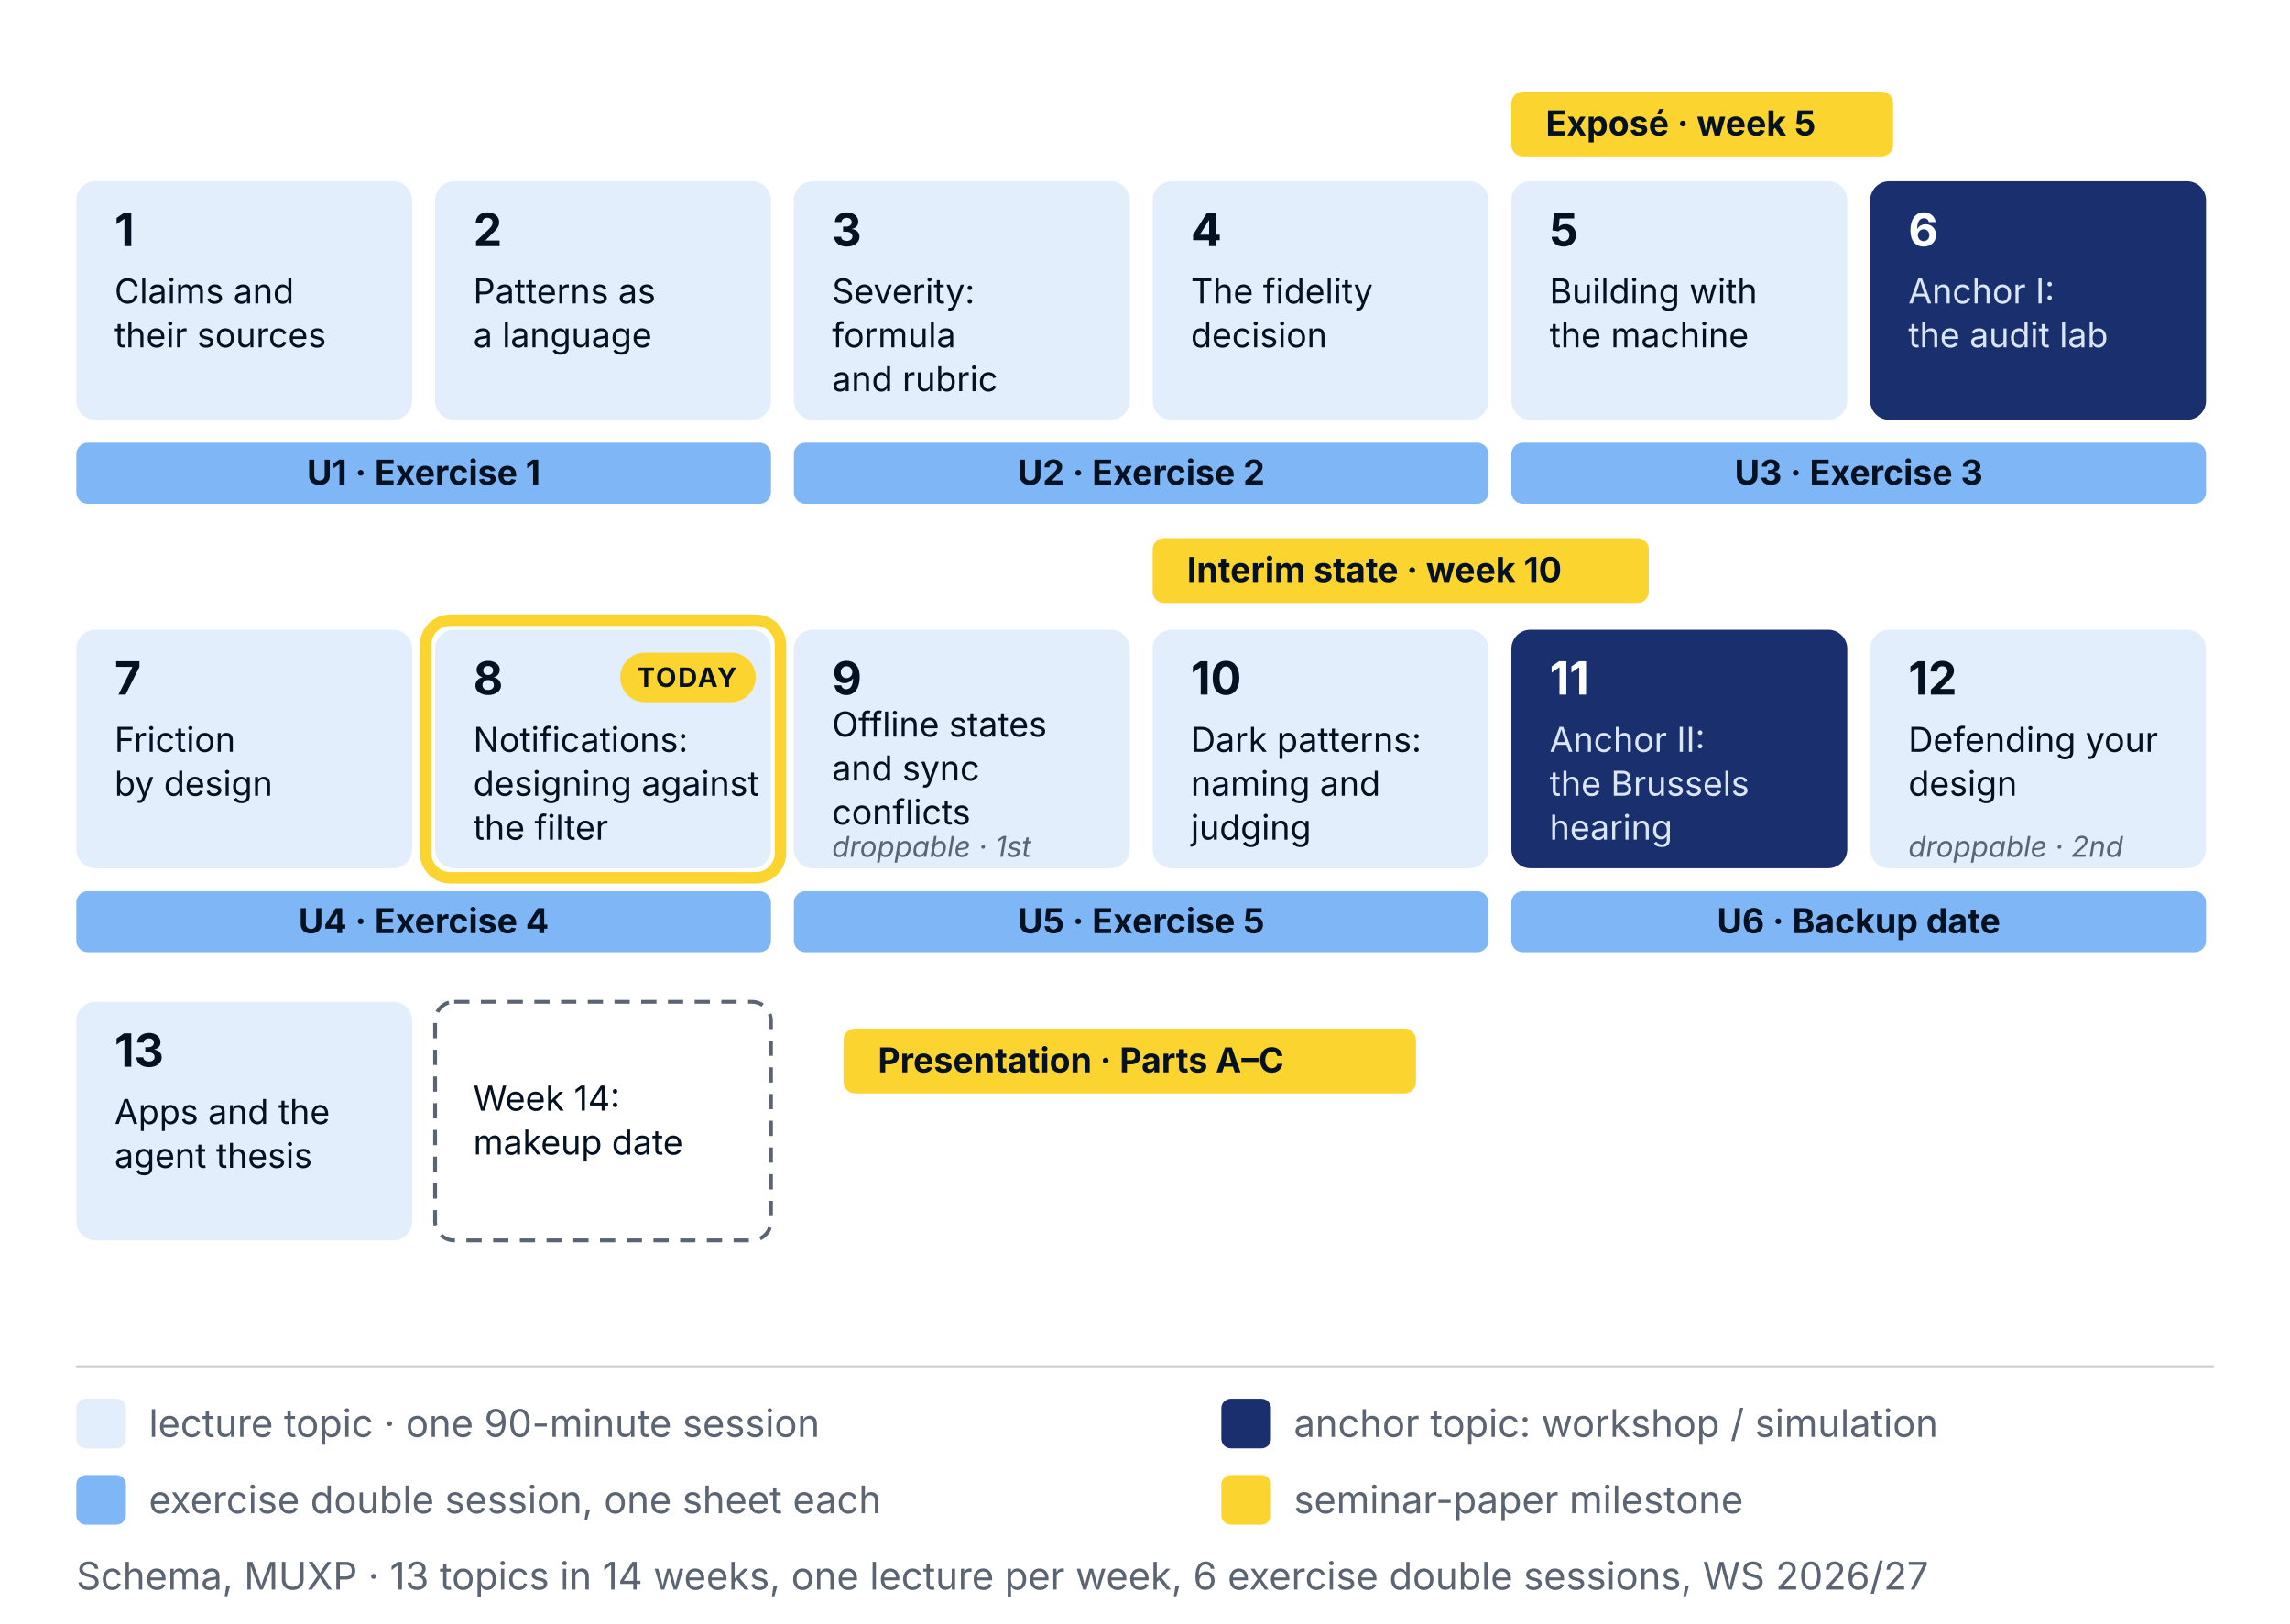
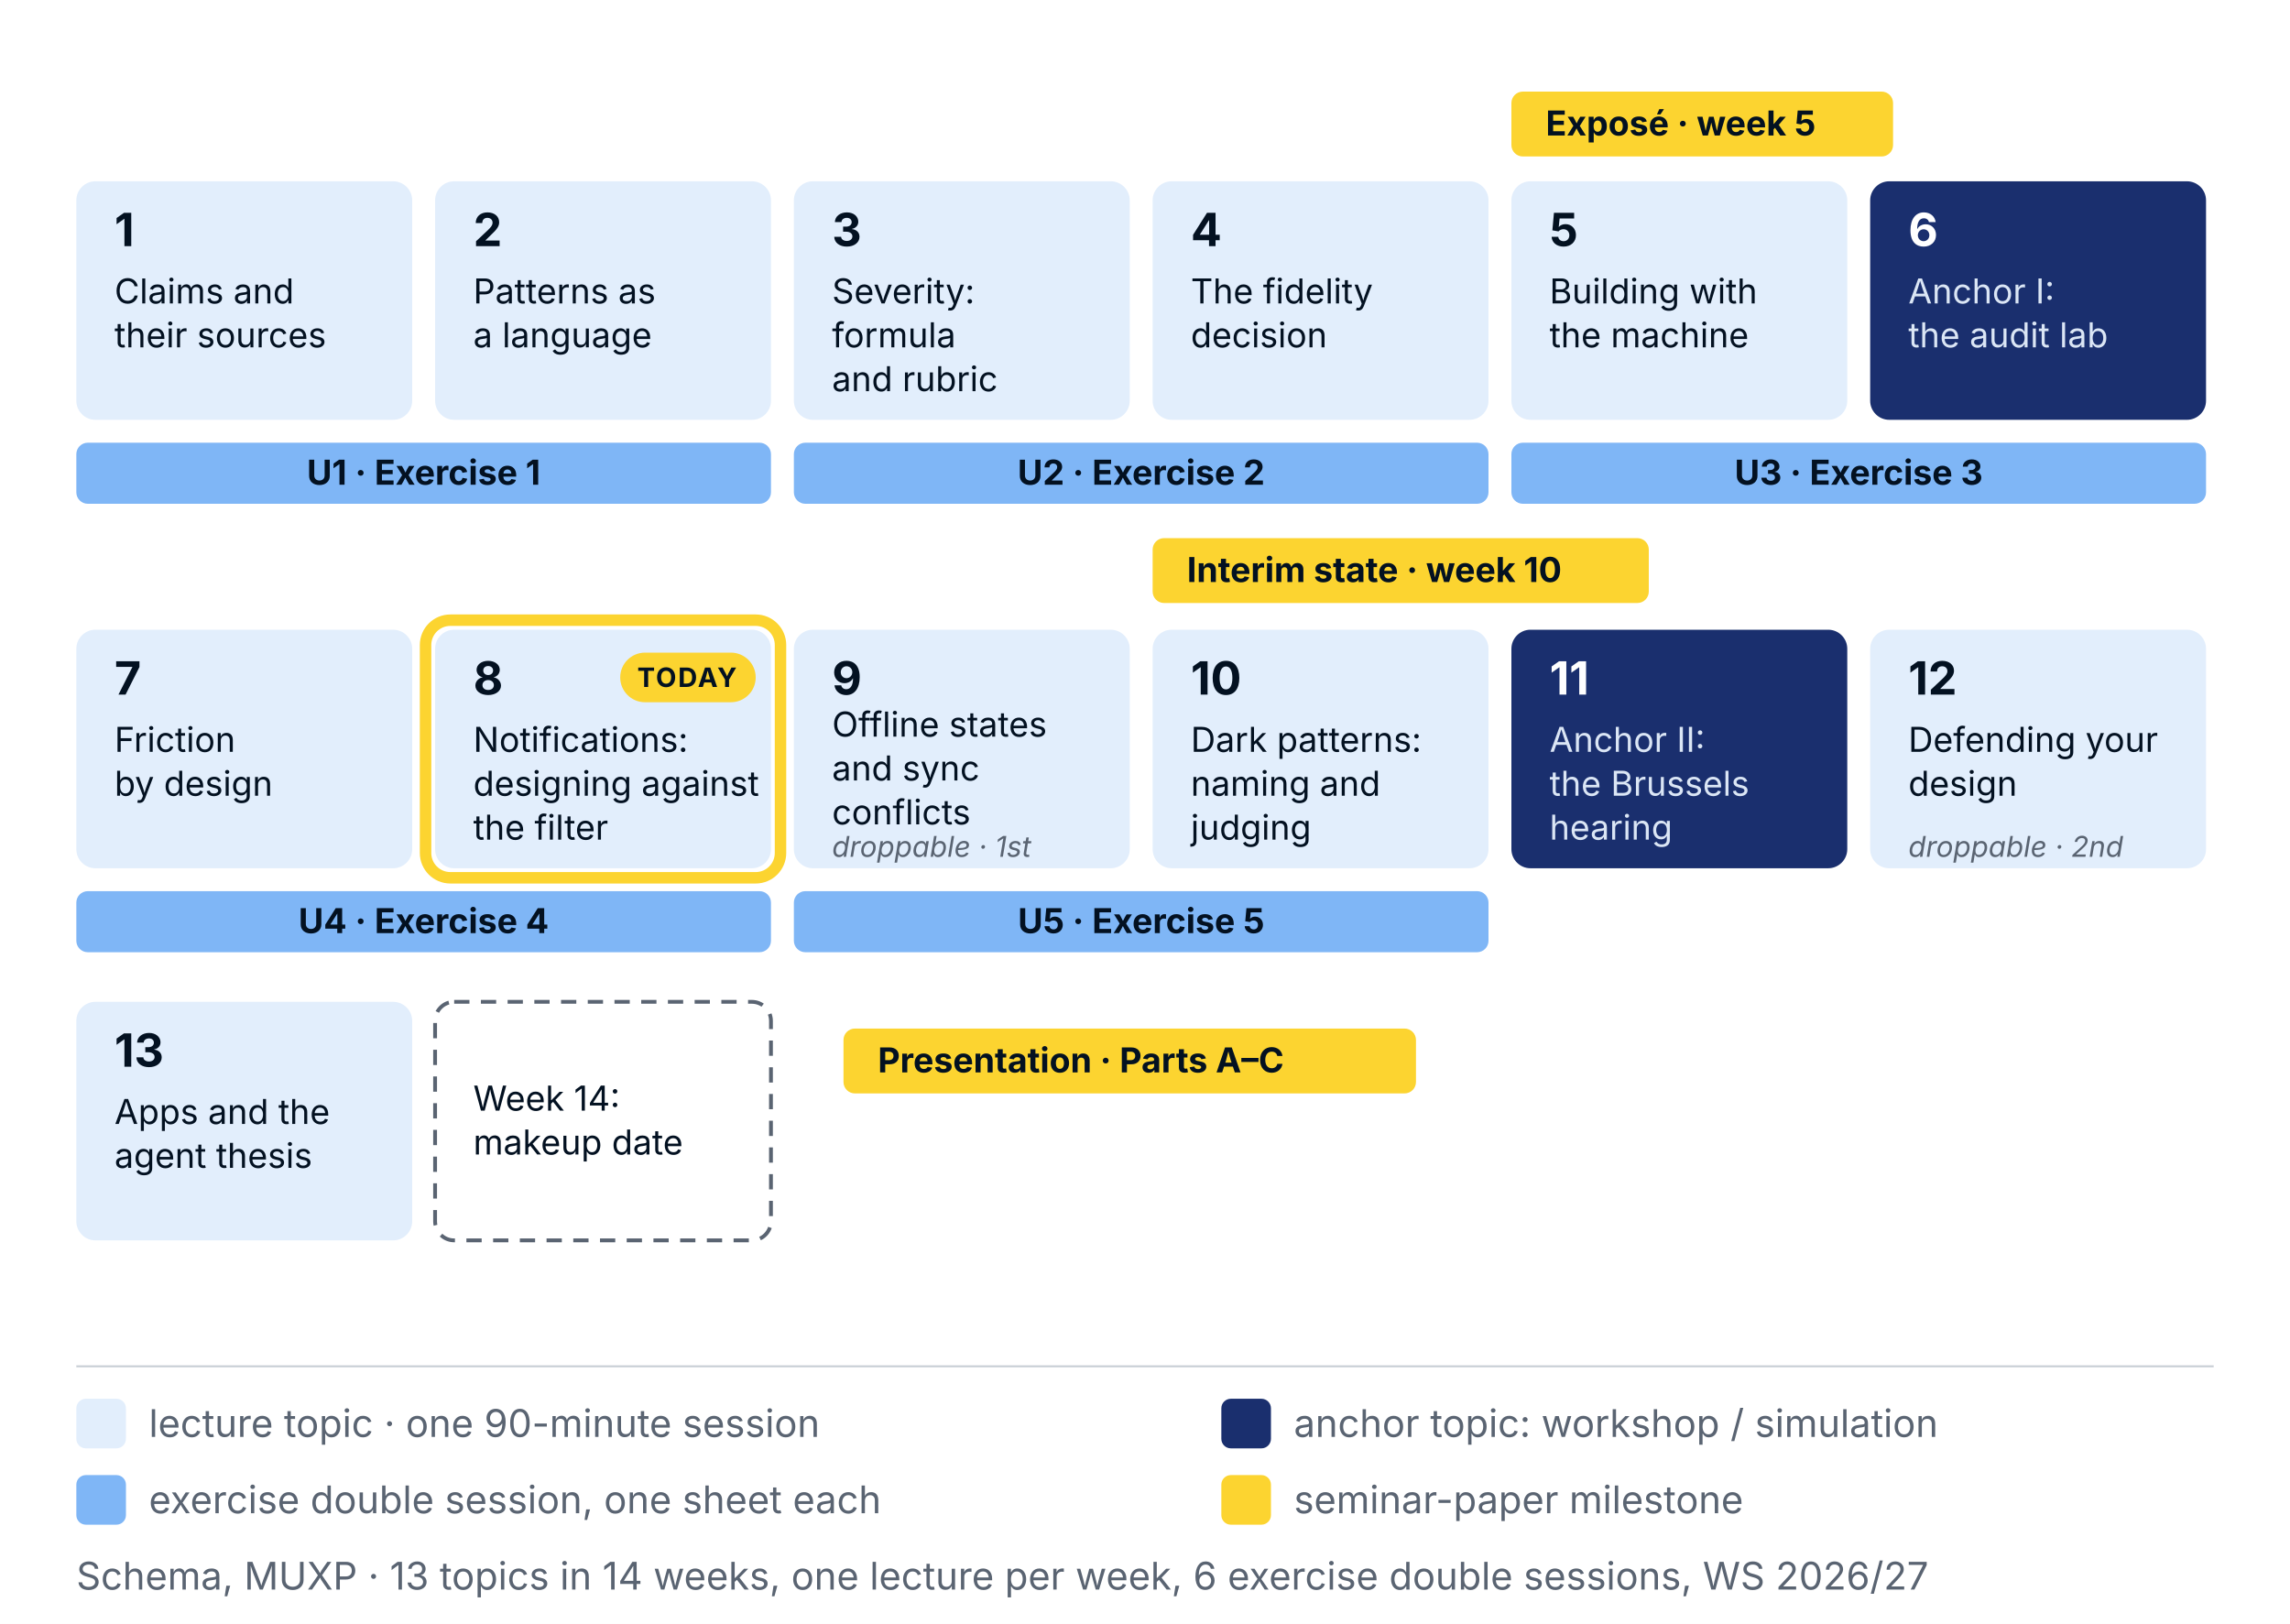
<svg xmlns="http://www.w3.org/2000/svg" viewBox="0 0 1200 851" role="img" aria-labelledby="t d">
  <style>
    text { font-family: Inter, "Neue Haas Unica", Helvetica, Arial, sans-serif; fill: #031121; }
    .num { font-size: 24px; font-weight: 700; }
    .numw { font-size: 24px; font-weight: 700; fill: #ffffff; }
    .tt { font-size: 18px; }
    .ttw { font-size: 18px; fill: #dbe6f5; }
    .utag { font-size: 18px; font-weight: 700; }
    .mtag { font-size: 18px; font-weight: 700; }
    .leg { font-size: 20px; fill: #5a6472; }
    .foot { font-size: 20px; fill: #5a6472; }
    .drop { font-size: 15px; font-style: italic; fill: #5a6472; }
    .chip { font-size: 14px; font-weight: 700; letter-spacing: .06em; fill: #031121; }
  </style>
  <rect width="1200" height="851" fill="#ffffff" />
  <rect x="40" y="95" width="176" height="125" rx="10" fill="#e2eefc" />
  <text class="num" x="60" y="129">1</text>
  <text class="tt" x="60" y="159">Claims and</text>
  <text class="tt" x="60" y="182">their sources</text>
  <rect x="228" y="95" width="176" height="125" rx="10" fill="#e2eefc" />
  <text class="num" x="248" y="129">2</text>
  <text class="tt" x="248" y="159">Patterns as</text>
  <text class="tt" x="248" y="182">a language</text>
  <rect x="416" y="95" width="176" height="125" rx="10" fill="#e2eefc" />
  <text class="num" x="436" y="129">3</text>
  <text class="tt" x="436" y="159">Severity:</text>
  <text class="tt" x="436" y="182">formula</text>
  <text class="tt" x="436" y="205">and rubric</text>
  <rect x="604" y="95" width="176" height="125" rx="10" fill="#e2eefc" />
  <text class="num" x="624" y="129">4</text>
  <text class="tt" x="624" y="159">The fidelity</text>
  <text class="tt" x="624" y="182">decision</text>
  <rect x="792" y="95" width="176" height="125" rx="10" fill="#e2eefc" />
  <text class="num" x="812" y="129">5</text>
  <text class="tt" x="812" y="159">Building with</text>
  <text class="tt" x="812" y="182">the machine</text>
  <rect x="980" y="95" width="176" height="125" rx="10" fill="#1a2f6e" />
  <text class="numw" x="1000" y="129">6</text>
  <text class="ttw" x="1000" y="159">Anchor I:</text>
  <text class="ttw" x="1000" y="182">the audit lab</text>
  <rect x="40" y="330" width="176" height="125" rx="10" fill="#e2eefc" />
  <text class="num" x="60" y="364">7</text>
  <text class="tt" x="60" y="394">Friction</text>
  <text class="tt" x="60" y="417">by design</text>
  <rect x="228" y="330" width="176" height="125" rx="10" fill="#e2eefc" />
  <text class="num" x="248" y="364">8</text>
  <text class="tt" x="248" y="394">Notifications:</text>
  <text class="tt" x="248" y="417">designing against</text>
  <text class="tt" x="248" y="440">the filter</text>
  <rect x="223" y="325" width="186" height="135" rx="13" fill="none" stroke="#fcd430" stroke-width="6" />
  <rect x="325" y="342" width="71" height="26" rx="13" fill="#fcd430" />
  <text class="chip" x="360" y="360" text-anchor="middle">TODAY</text>
  <rect x="416" y="330" width="176" height="125" rx="10" fill="#e2eefc" />
  <text class="num" x="436" y="364">9</text>
  <text class="tt" x="436" y="386">Offline states</text>
  <text class="tt" x="436" y="409">and sync</text>
  <text class="tt" x="436" y="432">conflicts</text>
  <text class="drop" x="436" y="449">droppable · 1st</text>
  <rect x="604" y="330" width="176" height="125" rx="10" fill="#e2eefc" />
  <text class="num" x="624" y="364">10</text>
  <text class="tt" x="624" y="394">Dark patterns:</text>
  <text class="tt" x="624" y="417">naming and</text>
  <text class="tt" x="624" y="440">judging</text>
  <rect x="792" y="330" width="176" height="125" rx="10" fill="#1a2f6e" />
  <text class="numw" x="812" y="364">11</text>
  <text class="ttw" x="812" y="394">Anchor II:</text>
  <text class="ttw" x="812" y="417">the Brussels</text>
  <text class="ttw" x="812" y="440">hearing</text>
  <rect x="980" y="330" width="176" height="125" rx="10" fill="#e2eefc" />
  <text class="num" x="1000" y="364">12</text>
  <text class="tt" x="1000" y="394">Defending your</text>
  <text class="tt" x="1000" y="417">design</text>
  <text class="drop" x="1000" y="449">droppable · 2nd</text>
  <rect x="40" y="525" width="176" height="125" rx="10" fill="#e2eefc" />
  <text class="num" x="60" y="559">13</text>
  <text class="tt" x="60" y="589">Apps and the</text>
  <text class="tt" x="60" y="612">agent thesis</text>
  <rect x="228" y="525" width="176" height="125" rx="10" fill="none" stroke="#5a6472" stroke-width="2" stroke-dasharray="8 6" />
  <text class="tt" x="248" y="582">Week 14:</text>
  <text class="tt" x="248" y="605">makeup date</text>
  <rect x="40" y="232" width="364" height="32" rx="6" fill="#7fb6f6" />
  <text class="utag" x="222" y="254" text-anchor="middle">U1 · Exercise 1</text>
  <rect x="416" y="232" width="364" height="32" rx="6" fill="#7fb6f6" />
  <text class="utag" x="598" y="254" text-anchor="middle">U2 · Exercise 2</text>
  <rect x="792" y="232" width="364" height="32" rx="6" fill="#7fb6f6" />
  <text class="utag" x="974" y="254" text-anchor="middle">U3 · Exercise 3</text>
  <rect x="40" y="467" width="364" height="32" rx="6" fill="#7fb6f6" />
  <text class="utag" x="222" y="489" text-anchor="middle">U4 · Exercise 4</text>
  <rect x="416" y="467" width="364" height="32" rx="6" fill="#7fb6f6" />
  <text class="utag" x="598" y="489" text-anchor="middle">U5 · Exercise 5</text>
-   <rect x="792" y="467" width="364" height="32" rx="6" fill="#7fb6f6" />
-   <text class="utag" x="974" y="489" text-anchor="middle">U6 · Backup date</text>
  <rect x="792" y="48" width="200" height="34" rx="6" fill="#fcd430" />
  <text class="mtag" x="810" y="71">Exposé · week 5</text>
  <rect x="604" y="282" width="260" height="34" rx="6" fill="#fcd430" />
  <text class="mtag" x="622" y="305">Interim state · week 10</text>
  <rect x="442" y="539" width="300" height="34" rx="6" fill="#fcd430" />
  <text class="mtag" x="460" y="562">Presentation · Parts A–C</text>
  <line x1="40" y1="716" x2="1160" y2="716" stroke="#c7cdd4" stroke-width="1" />
  <rect x="40" y="733" width="26" height="26" rx="5" fill="#e2eefc" />
  <text class="leg" x="78" y="753">lecture topic · one 90-minute session</text>
  <rect x="640" y="733" width="26" height="26" rx="5" fill="#1a2f6e" />
  <text class="leg" x="678" y="753">anchor topic: workshop / simulation</text>
  <rect x="40" y="773" width="26" height="26" rx="5" fill="#7fb6f6" />
  <text class="leg" x="78" y="793">exercise double session, one sheet each</text>
  <rect x="640" y="773" width="26" height="26" rx="5" fill="#fcd430" />
  <text class="leg" x="678" y="793">seminar-paper milestone</text>
  <text class="foot" x="40" y="833">Schema, MUXP · 13 topics in 14 weeks, one lecture per week, 6 exercise double sessions, WS 2026/27</text>
</svg>
